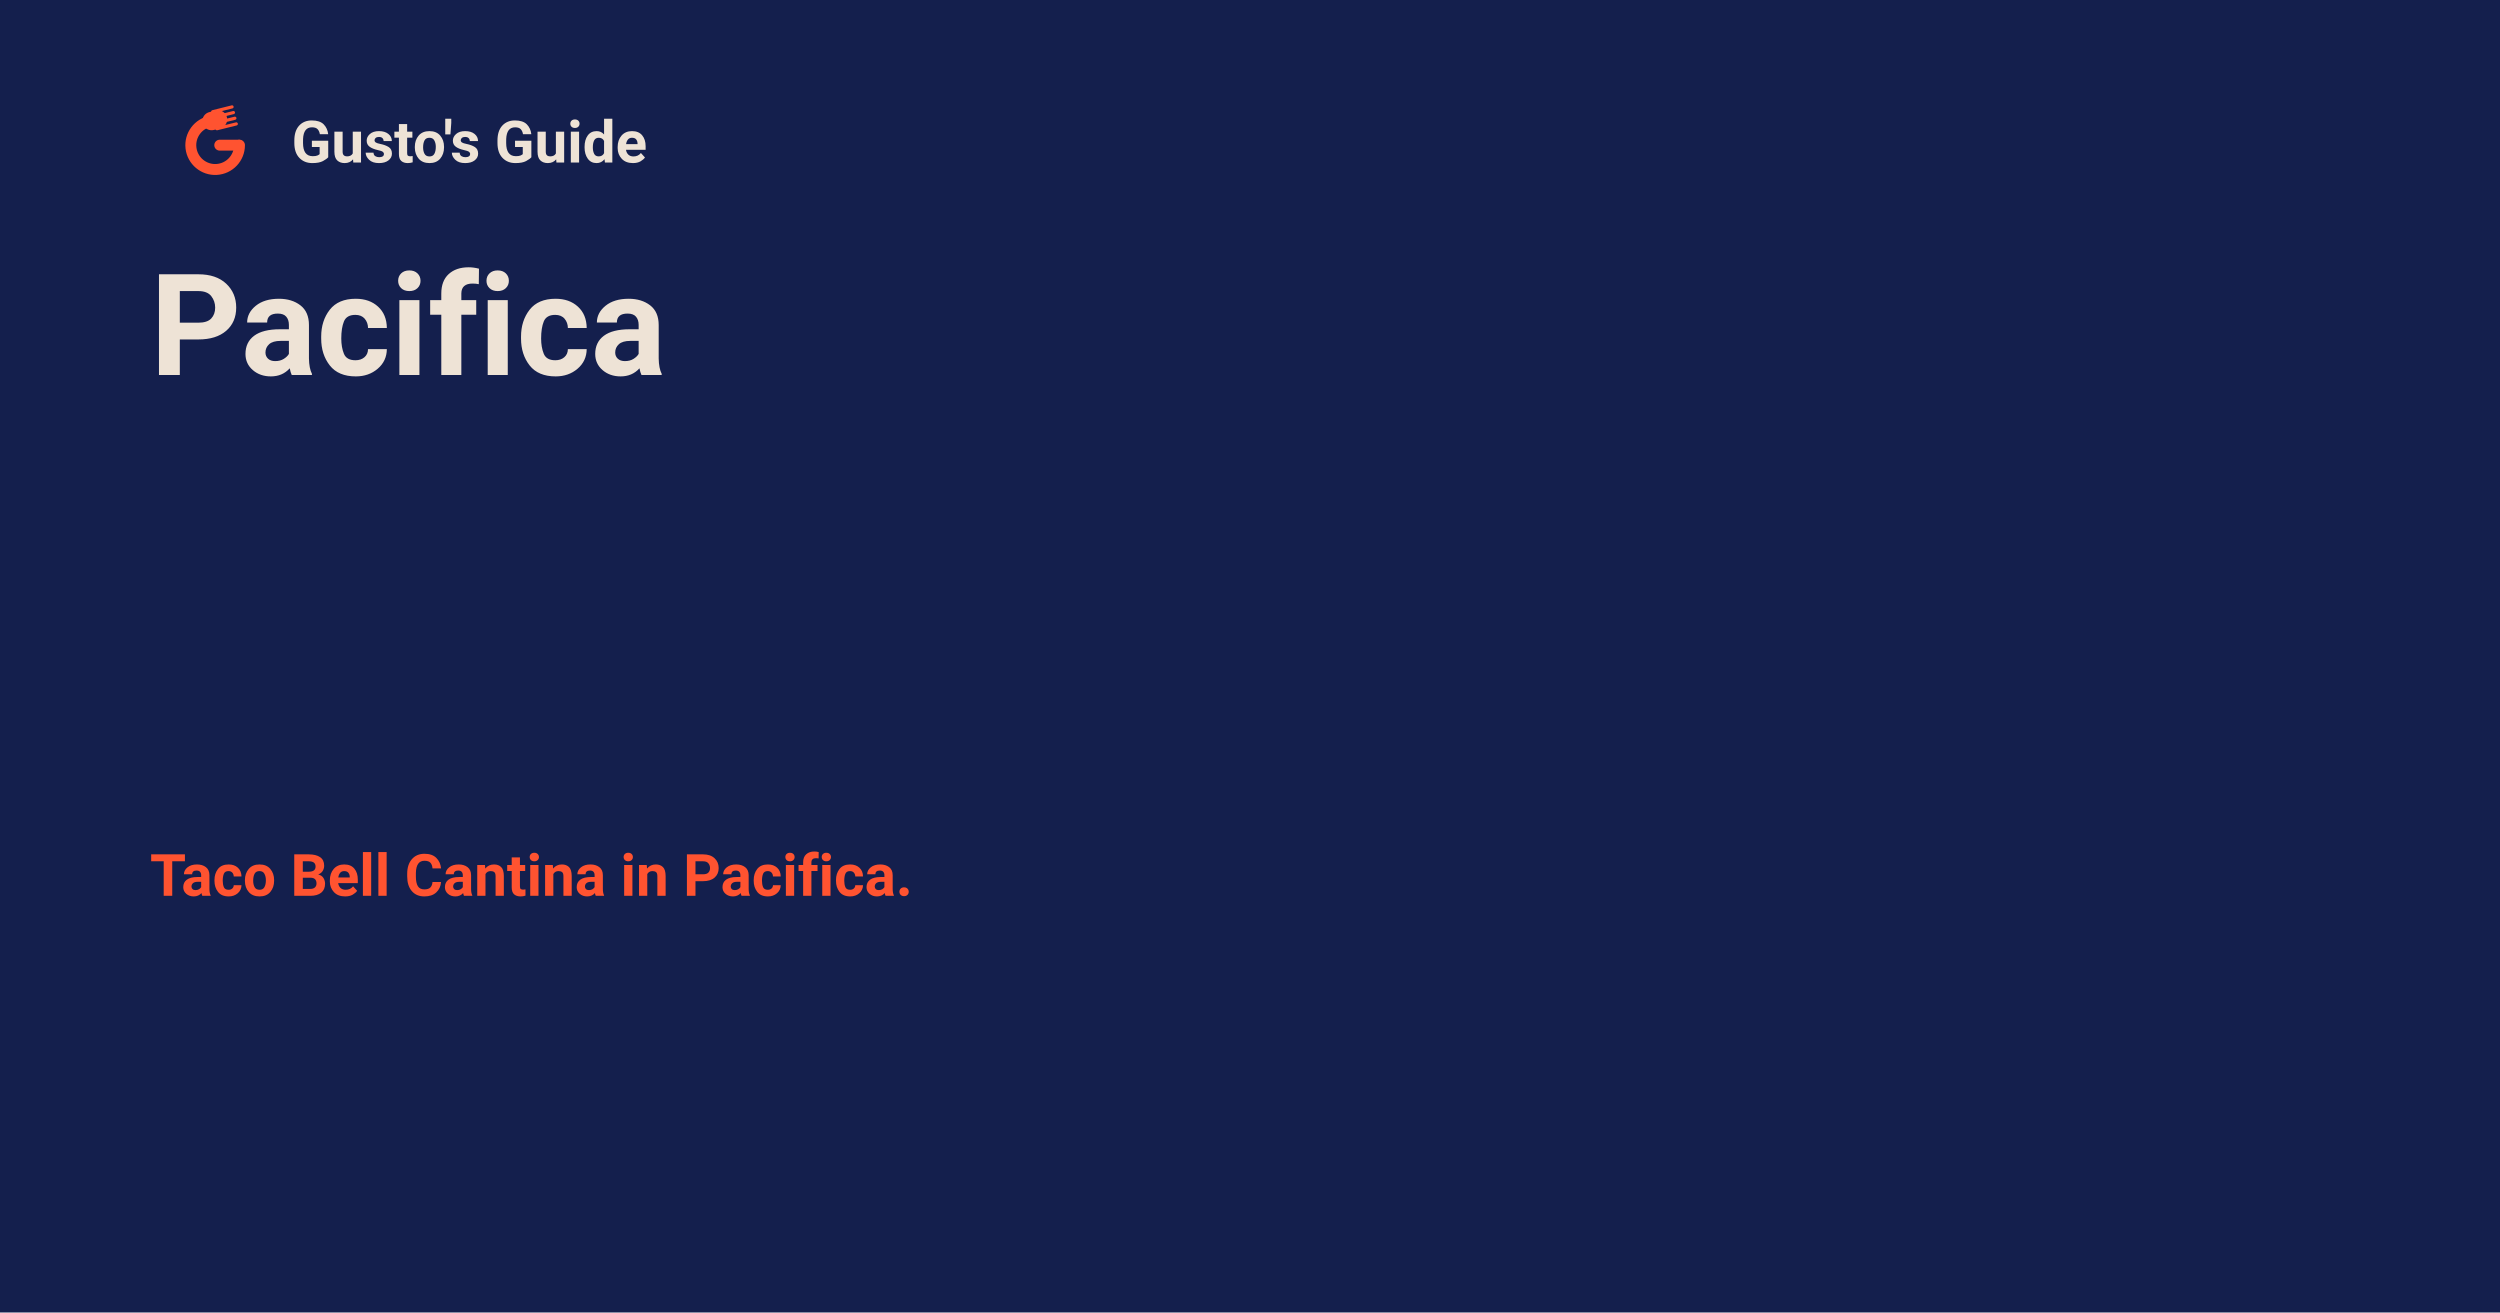
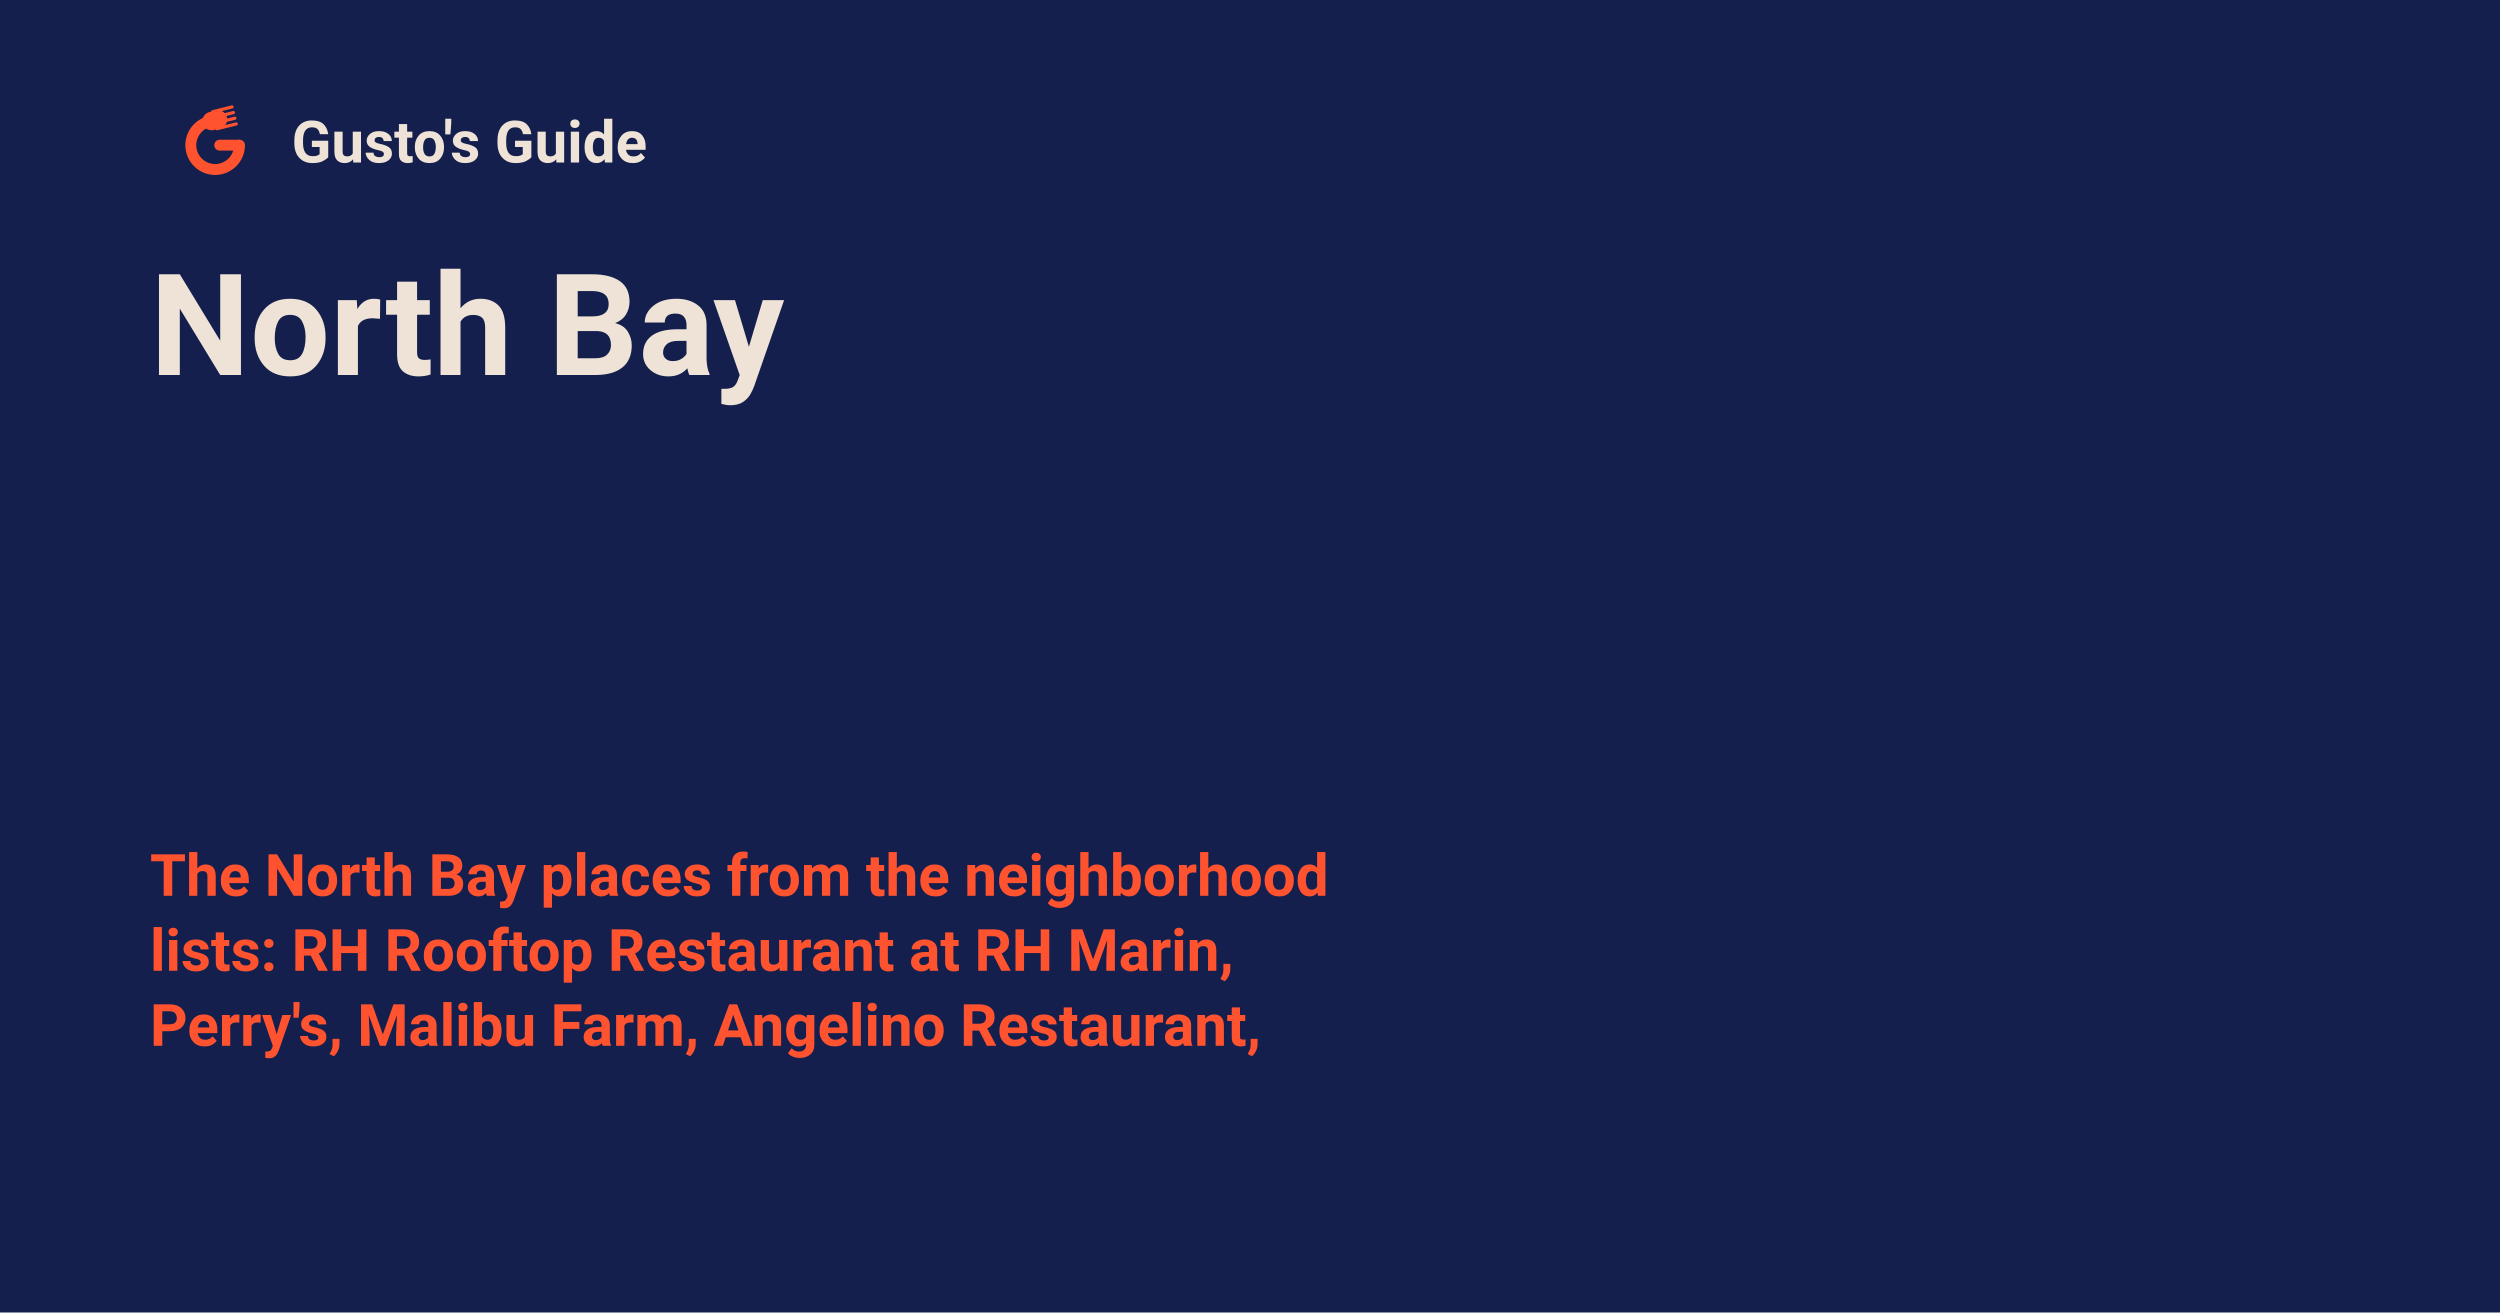
<svg xmlns="http://www.w3.org/2000/svg" width="1200" height="630" viewBox="0 0 1200 630">
  <rect width="1200" height="630" fill="#141F4D" />
  <g transform="translate(72 36) scale(0.92)">
    <g transform="translate(10.59 -0.99)">
      <path d="M 36.1 37.6 A 12.7 12.7 0 1 1 21.19 25.09" fill="none" stroke="#FF5330" stroke-width="5.7" stroke-linecap="round" />
      <path d="M 35.64 37.6 L 25.8 37.6" fill="none" stroke="#FF5330" stroke-width="5.7" stroke-linecap="round" />
      <path d="M 21.19 25.09 L 22.46 24.78" fill="none" stroke="#FF5330" stroke-width="5.7" stroke-linecap="round" />
      <path d="M 21.53 25.01 L 24.88 24.17" fill="none" stroke="#FF5330" stroke-width="9.6" stroke-linecap="round" />
      <path d="M 22.13 20.15 L 32.22 17.63 M 22.86 23.11 L 32.95 20.59 M 23.6 26.06 L 33.69 23.55 M 24.34 29.02 L 34.43 26.51" fill="none" stroke="#FF5330" stroke-width="1.65" stroke-linecap="round" />
    </g>
  </g>
  <text x="140" y="78" fill="#EEE3D6" font-family="system-ui, -apple-system, BlinkMacSystemFont, 'Segoe UI', Roboto, 'Helvetica Neue', Arial, 'Noto Sans', sans-serif" font-weight="600" font-size="28" font-style="normal">Gusto's Guide</text>
-   <text x="72" y="180" fill="#EEE3D6" font-family="system-ui, -apple-system, BlinkMacSystemFont, 'Segoe UI', Roboto, 'Helvetica Neue', Arial, 'Noto Sans', sans-serif" font-weight="600" font-size="68">Pacifica</text>
-   <text x="72" y="430" fill="#FF5330" font-family="system-ui, -apple-system, BlinkMacSystemFont, 'Segoe UI', Roboto, 'Helvetica Neue', Arial, 'Noto Sans', sans-serif" font-weight="600" font-size="28">Taco Bell Cantina in Pacifica.</text>
+   <text x="72" y="180" fill="#EEE3D6" font-family="system-ui, -apple-system, BlinkMacSystemFont, 'Segoe UI', Roboto, 'Helvetica Neue', Arial, 'Noto Sans', sans-serif" font-weight="600" font-size="68">North Bay</text>
+   <text x="72" y="430" fill="#FF5330" font-family="system-ui, -apple-system, BlinkMacSystemFont, 'Segoe UI', Roboto, 'Helvetica Neue', Arial, 'Noto Sans', sans-serif" font-weight="600" font-size="28">The North Bay places from the neighborhood</text>
+   <text x="72" y="466" fill="#FF5330" font-family="system-ui, -apple-system, BlinkMacSystemFont, 'Segoe UI', Roboto, 'Helvetica Neue', Arial, 'Noto Sans', sans-serif" font-weight="600" font-size="28">lists: RH Rooftop Restaurant at RH Marin,</text>
+   <text x="72" y="502" fill="#FF5330" font-family="system-ui, -apple-system, BlinkMacSystemFont, 'Segoe UI', Roboto, 'Helvetica Neue', Arial, 'Noto Sans', sans-serif" font-weight="600" font-size="28">Perry's, Malibu Farm, Angelino Restaurant,</text>
</svg>
